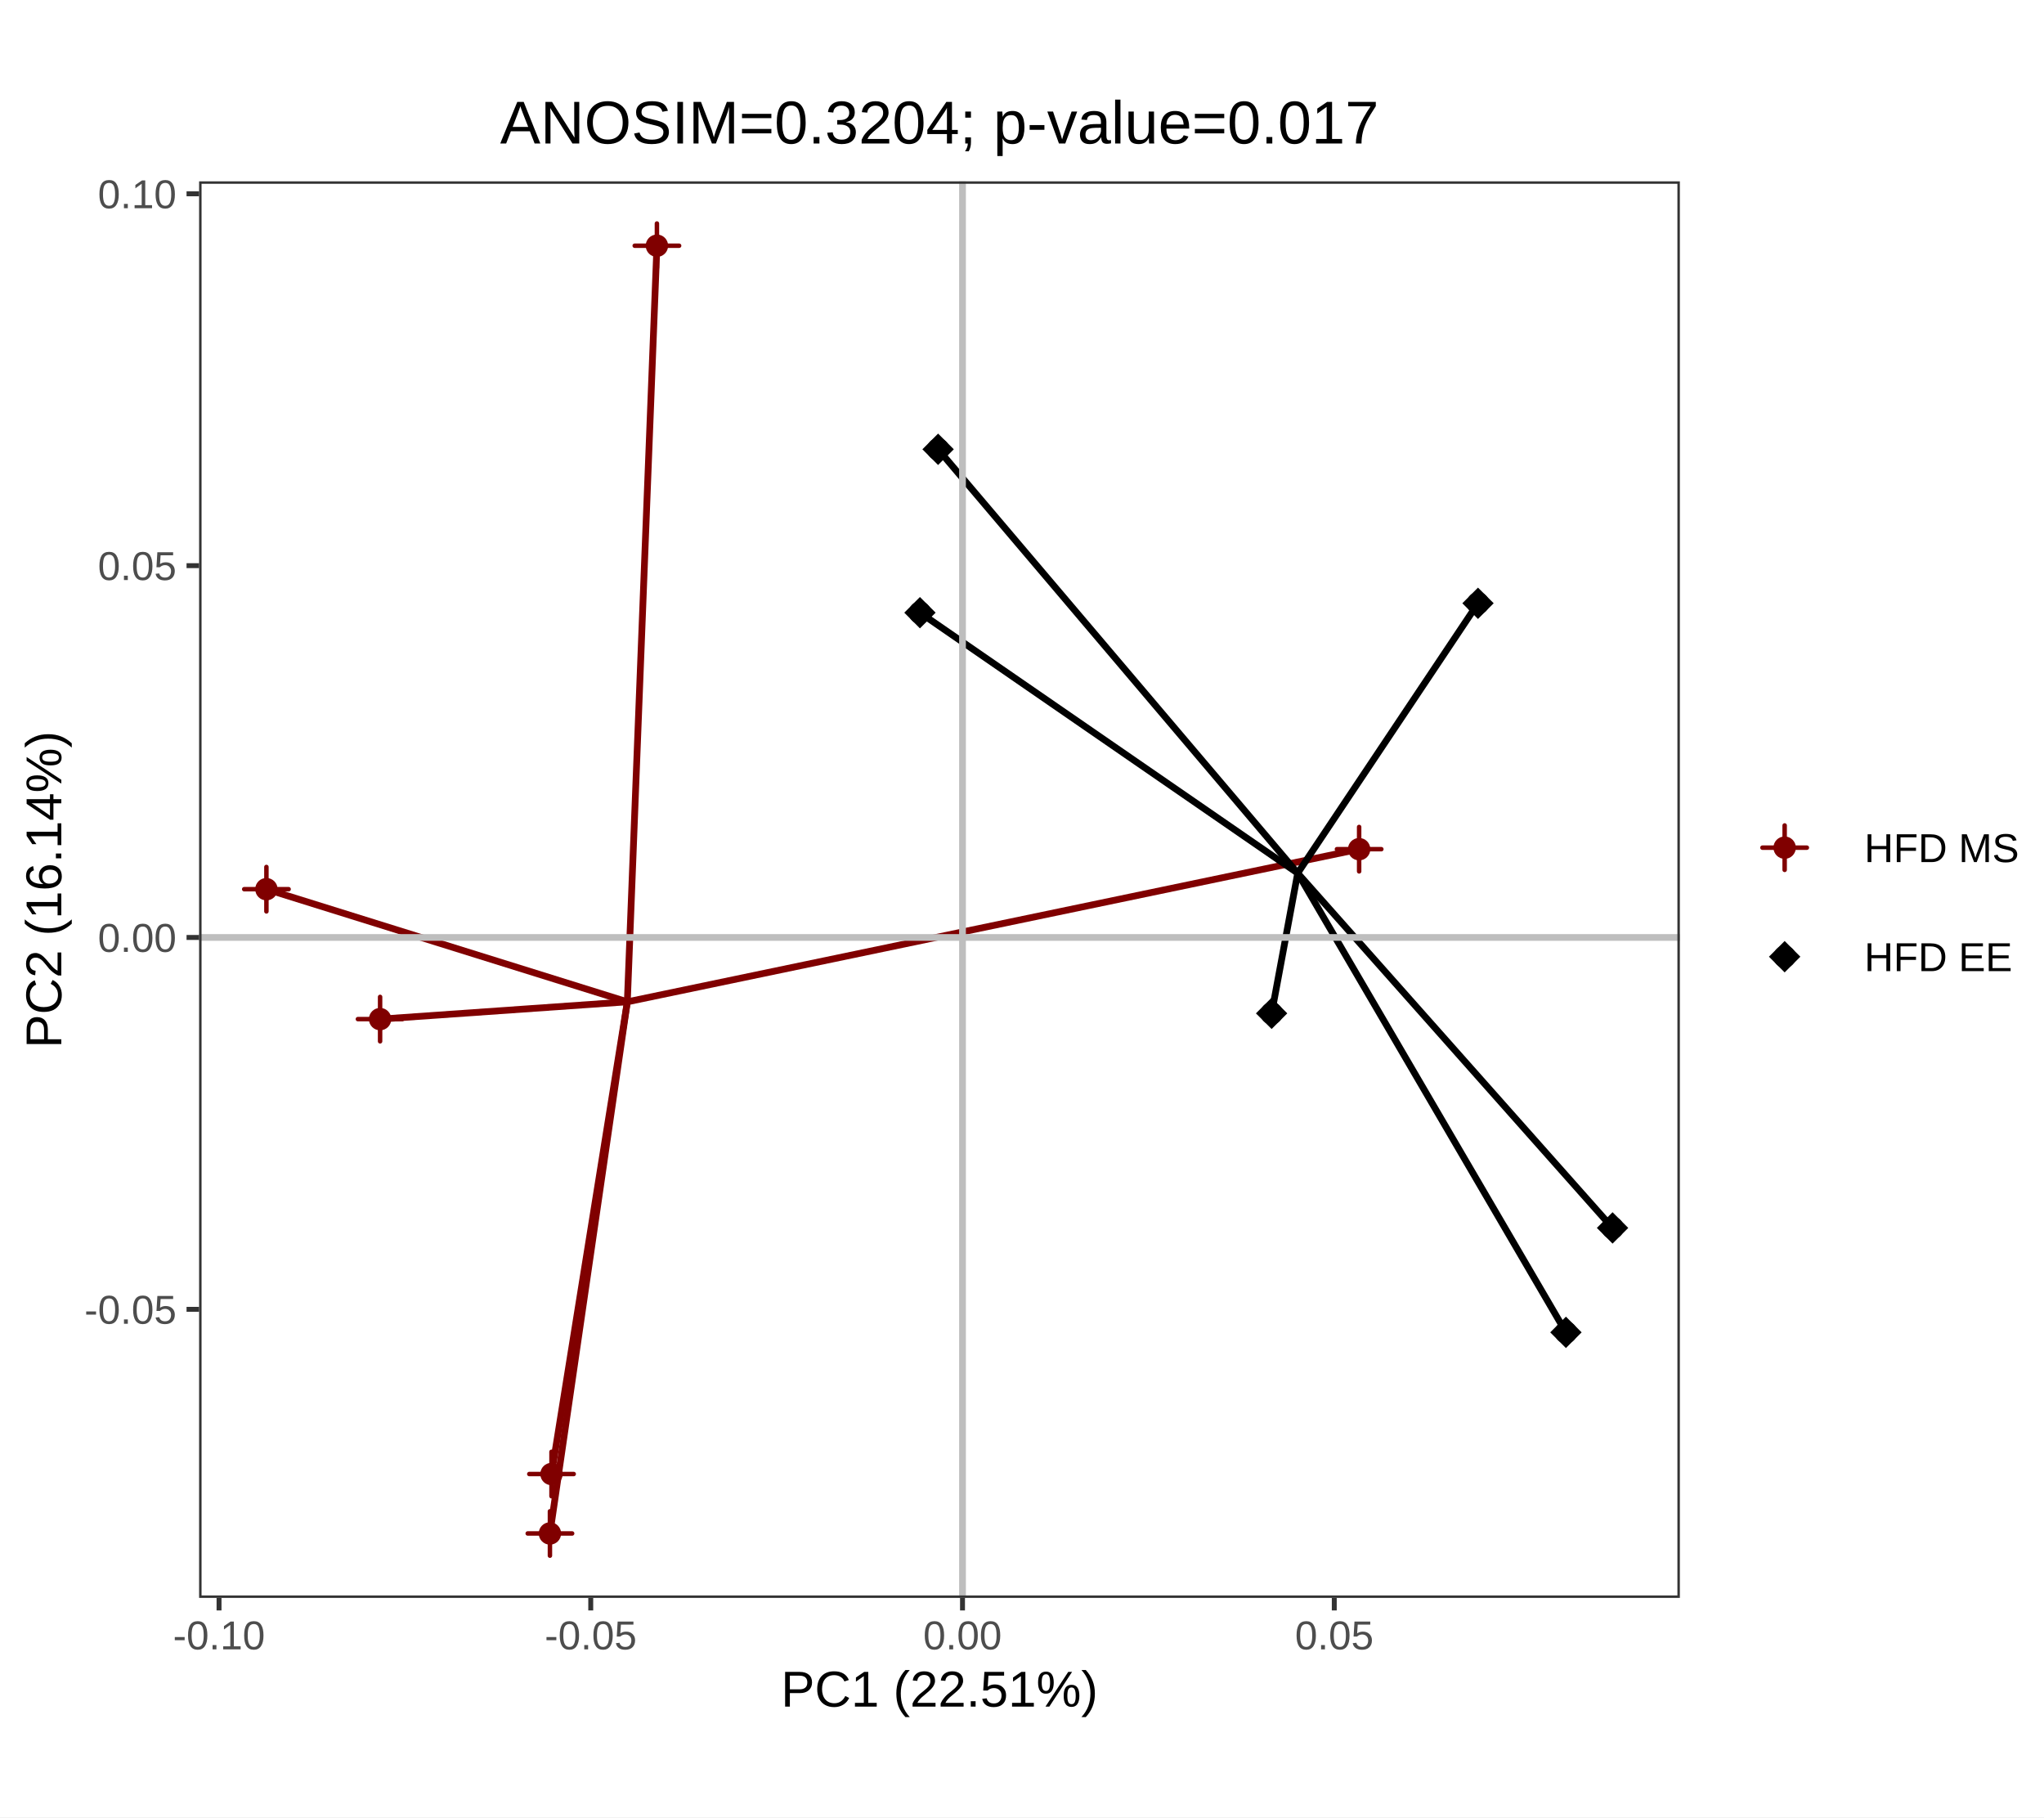
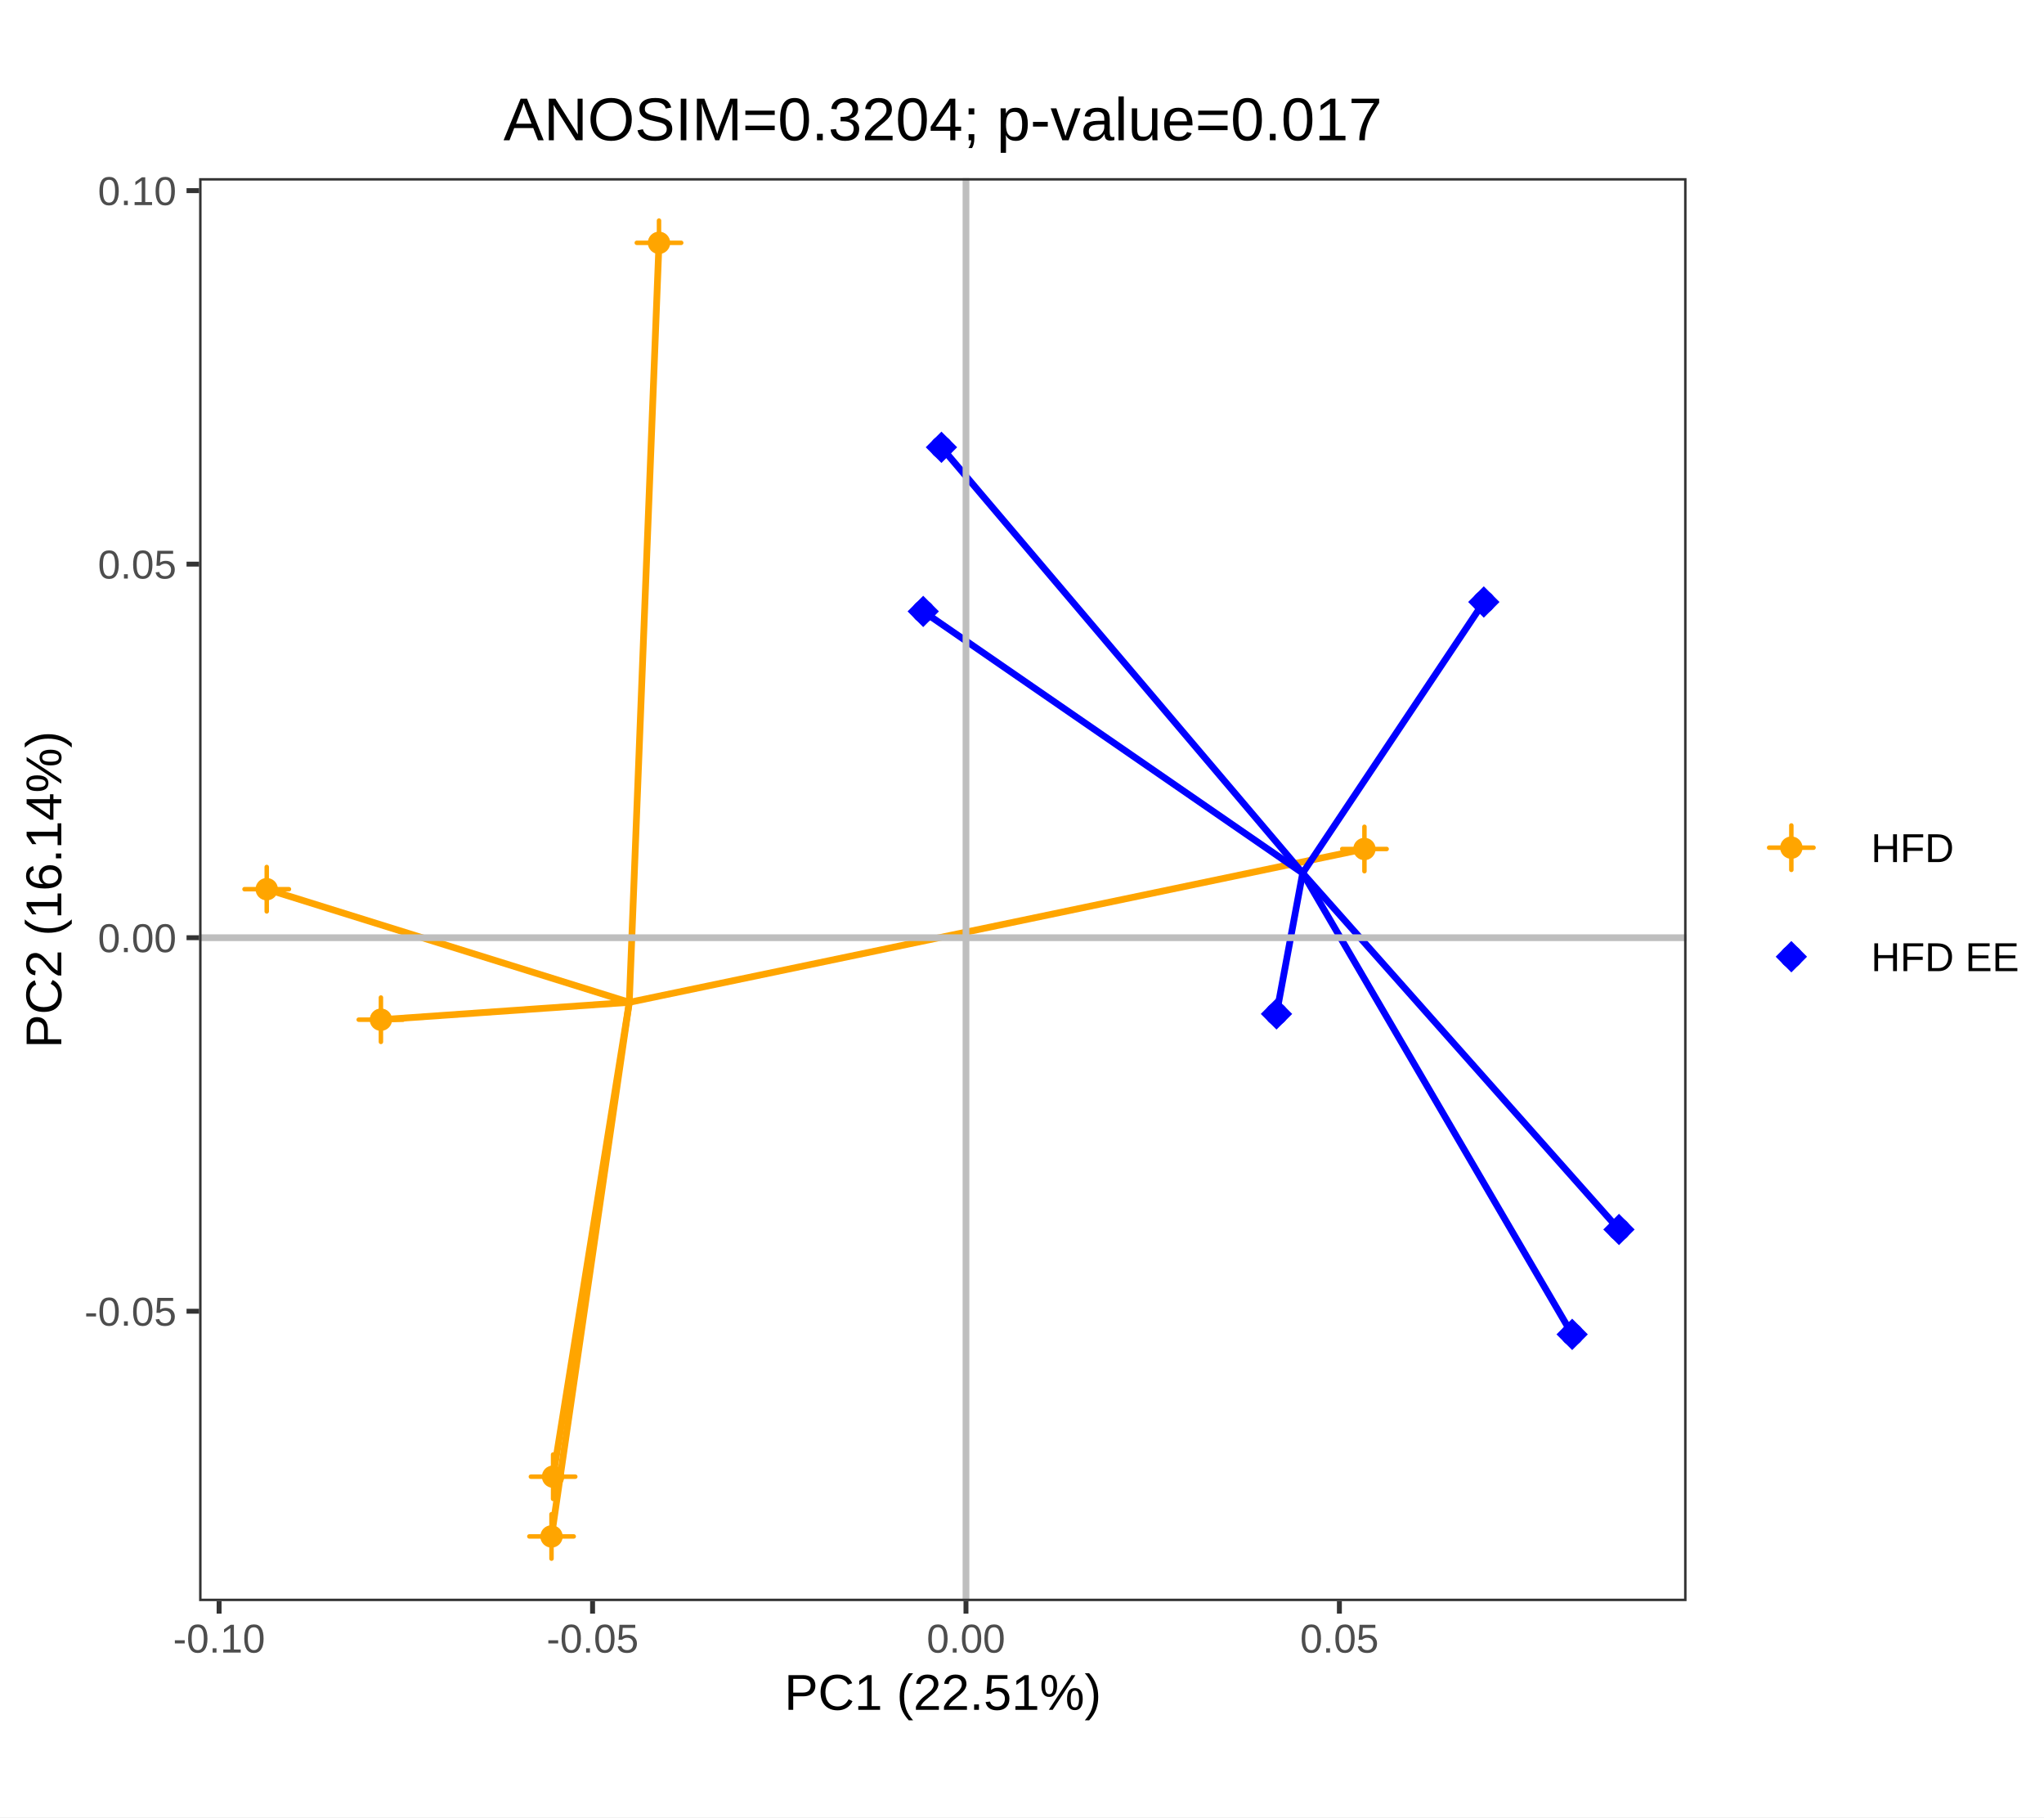
<svg xmlns="http://www.w3.org/2000/svg" class="svglite" width="324.00pt" height="288.00pt" viewBox="0 0 324.00 288.00">
  <defs>
    <style type="text/css">
    .svglite line, .svglite polyline, .svglite polygon, .svglite path, .svglite rect, .svglite circle {
      fill: none;
      stroke: #000000;
      stroke-linecap: round;
      stroke-linejoin: round;
      stroke-miterlimit: 10.00;
    }
    .svglite text {
      white-space: pre;
    }
  </style>
  </defs>
  <rect width="100%" height="100%" style="stroke: none; fill: #FFFFFF;" />
  <defs>
    <clipPath id="cpMC4wMHwzMjQuMDB8MC4wMHwyODguMDA=">
      <rect x="0.00" y="0.00" width="324.00" height="288.00" />
    </clipPath>
  </defs>
  <g clip-path="url(#cpMC4wMHwzMjQuMDB8MC4wMHwyODguMDA=)">
</g>
  <defs>
-     <clipPath id="cpMC4wMHwzMjQuMDB8MTEuODh8Mjc2LjEy">
-       <rect x="0.00" y="11.88" width="324.00" height="264.23" />
+     <clipPath id="cpMC4wMHwzMjQuMDB8MTEuMzd8Mjc2LjYz">
+       <rect x="0.00" y="11.37" width="324.00" height="265.25" />
    </clipPath>
  </defs>
-   <g clip-path="url(#cpMC4wMHwzMjQuMDB8MTEuODh8Mjc2LjEy)">
-     <rect x="0.00" y="11.88" width="324.00" height="264.23" style="stroke-width: 0.78; stroke: #FFFFFF; fill: #FFFFFF;" />
+   <g clip-path="url(#cpMC4wMHwzMjQuMDB8MTEuMzd8Mjc2LjYz)">
+     <rect x="0.00" y="11.37" width="324.00" height="265.25" style="stroke-width: 0.78; stroke: #FFFFFF; fill: #FFFFFF;" />
  </g>
  <g clip-path="url(#cpMC4wMHwzMjQuMDB8MC4wMHwyODguMDA=)">
</g>
  <defs>
-     <clipPath id="cpMzEuNTZ8MjY2LjI4fDI4Ljc0fDI1My4yMg==">
-       <rect x="31.56" y="28.74" width="234.72" height="224.48" />
+     <clipPath id="cpMzEuNTZ8MjY3LjM0fDI4LjIzfDI1My43Mw==">
+       <rect x="31.56" y="28.23" width="235.78" height="225.50" />
    </clipPath>
  </defs>
-   <g clip-path="url(#cpMzEuNTZ8MjY2LjI4fDI4Ljc0fDI1My4yMg==)">
-     <rect x="31.56" y="28.74" width="234.72" height="224.48" style="stroke-width: 0.78; stroke: none; fill: #FFFFFF;" />
-     <circle cx="42.23" cy="140.91" r="1.42" style="stroke-width: 0.71; stroke: #800000; fill: #800000;" />
-     <circle cx="148.70" cy="71.20" r="1.42" style="stroke-width: 0.71; fill: #000000;" />
-     <circle cx="104.13" cy="38.94" r="1.42" style="stroke-width: 0.71; stroke: #800000; fill: #800000;" />
-     <circle cx="215.44" cy="134.57" r="1.42" style="stroke-width: 0.71; stroke: #800000; fill: #800000;" />
-     <circle cx="201.57" cy="160.59" r="1.42" style="stroke-width: 0.71; fill: #000000;" />
-     <circle cx="145.82" cy="97.09" r="1.42" style="stroke-width: 0.71; fill: #000000;" />
-     <circle cx="87.17" cy="243.01" r="1.42" style="stroke-width: 0.71; stroke: #800000; fill: #800000;" />
-     <circle cx="234.28" cy="95.60" r="1.42" style="stroke-width: 0.71; fill: #000000;" />
-     <circle cx="87.42" cy="233.59" r="1.42" style="stroke-width: 0.71; stroke: #800000; fill: #800000;" />
-     <circle cx="248.22" cy="211.14" r="1.42" style="stroke-width: 0.71; fill: #000000;" />
-     <circle cx="60.25" cy="161.50" r="1.42" style="stroke-width: 0.71; stroke: #800000; fill: #800000;" />
-     <circle cx="255.61" cy="194.59" r="1.42" style="stroke-width: 0.71; fill: #000000;" />
-     <line x1="99.44" y1="158.76" x2="42.23" y2="140.91" style="stroke-width: 1.07; stroke: #800000; stroke-linecap: butt;" />
-     <line x1="99.44" y1="158.76" x2="104.13" y2="38.94" style="stroke-width: 1.07; stroke: #800000; stroke-linecap: butt;" />
-     <line x1="99.44" y1="158.76" x2="215.44" y2="134.57" style="stroke-width: 1.07; stroke: #800000; stroke-linecap: butt;" />
-     <line x1="99.44" y1="158.76" x2="87.17" y2="243.01" style="stroke-width: 1.07; stroke: #800000; stroke-linecap: butt;" />
-     <line x1="99.44" y1="158.76" x2="87.42" y2="233.59" style="stroke-width: 1.07; stroke: #800000; stroke-linecap: butt;" />
-     <line x1="99.44" y1="158.76" x2="60.25" y2="161.50" style="stroke-width: 1.07; stroke: #800000; stroke-linecap: butt;" />
-     <line x1="205.70" y1="138.37" x2="148.70" y2="71.20" style="stroke-width: 1.07; stroke-linecap: butt;" />
-     <line x1="205.70" y1="138.37" x2="201.57" y2="160.59" style="stroke-width: 1.07; stroke-linecap: butt;" />
-     <line x1="205.70" y1="138.37" x2="145.82" y2="97.09" style="stroke-width: 1.07; stroke-linecap: butt;" />
-     <line x1="205.70" y1="138.37" x2="234.28" y2="95.60" style="stroke-width: 1.07; stroke-linecap: butt;" />
-     <line x1="205.70" y1="138.37" x2="248.22" y2="211.14" style="stroke-width: 1.07; stroke-linecap: butt;" />
-     <line x1="205.70" y1="138.37" x2="255.61" y2="194.59" style="stroke-width: 1.07; stroke-linecap: butt;" />
-     <line x1="38.71" y1="140.91" x2="45.75" y2="140.91" style="stroke-width: 0.71; stroke: #800000;" />
-     <line x1="42.23" y1="144.43" x2="42.23" y2="137.39" style="stroke-width: 0.71; stroke: #800000;" />
-     <polygon points="146.21,71.20 148.70,68.71 151.19,71.20 148.70,73.69 " style="stroke-width: 0.71; stroke: none; fill: #000000;" />
-     <line x1="100.61" y1="38.94" x2="107.65" y2="38.94" style="stroke-width: 0.71; stroke: #800000;" />
-     <line x1="104.13" y1="42.46" x2="104.13" y2="35.42" style="stroke-width: 0.71; stroke: #800000;" />
-     <line x1="211.92" y1="134.57" x2="218.96" y2="134.57" style="stroke-width: 0.71; stroke: #800000;" />
-     <line x1="215.44" y1="138.09" x2="215.44" y2="131.05" style="stroke-width: 0.71; stroke: #800000;" />
-     <polygon points="199.08,160.59 201.57,158.10 204.05,160.59 201.57,163.07 " style="stroke-width: 0.71; stroke: none; fill: #000000;" />
-     <polygon points="143.34,97.09 145.82,94.61 148.31,97.09 145.82,99.58 " style="stroke-width: 0.71; stroke: none; fill: #000000;" />
-     <line x1="83.65" y1="243.01" x2="90.69" y2="243.01" style="stroke-width: 0.71; stroke: #800000;" />
-     <line x1="87.17" y1="246.53" x2="87.17" y2="239.50" style="stroke-width: 0.71; stroke: #800000;" />
-     <polygon points="231.80,95.60 234.28,93.12 236.77,95.60 234.28,98.09 " style="stroke-width: 0.71; stroke: none; fill: #000000;" />
-     <line x1="83.90" y1="233.59" x2="90.94" y2="233.59" style="stroke-width: 0.71; stroke: #800000;" />
-     <line x1="87.42" y1="237.11" x2="87.42" y2="230.07" style="stroke-width: 0.71; stroke: #800000;" />
-     <polygon points="245.73,211.14 248.22,208.65 250.71,211.14 248.22,213.63 " style="stroke-width: 0.71; stroke: none; fill: #000000;" />
-     <line x1="56.73" y1="161.50" x2="63.77" y2="161.50" style="stroke-width: 0.71; stroke: #800000;" />
-     <line x1="60.25" y1="165.02" x2="60.25" y2="157.98" style="stroke-width: 0.71; stroke: #800000;" />
-     <polygon points="253.12,194.59 255.61,192.10 258.10,194.59 255.61,197.08 " style="stroke-width: 0.71; stroke: none; fill: #000000;" />
-     <line x1="31.56" y1="148.56" x2="266.28" y2="148.56" style="stroke-width: 1.07; stroke: #BEBEBE; stroke-linecap: butt;" />
-     <line x1="152.57" y1="253.22" x2="152.57" y2="28.74" style="stroke-width: 1.07; stroke: #BEBEBE; stroke-linecap: butt;" />
-     <rect x="31.56" y="28.74" width="234.72" height="224.48" style="stroke-width: 0.78; stroke: #333333;" />
+   <g clip-path="url(#cpMzEuNTZ8MjY3LjM0fDI4LjIzfDI1My43Mw==)">
+     <rect x="31.56" y="28.23" width="235.78" height="225.50" style="stroke-width: 0.78; stroke: none; fill: #FFFFFF;" />
+     <circle cx="42.28" cy="140.91" r="1.42" style="stroke-width: 0.71; stroke: #FFA500; fill: #FFA500;" />
+     <circle cx="149.23" cy="70.88" r="1.42" style="stroke-width: 0.71; stroke: #0000FF; fill: #0000FF;" />
+     <circle cx="104.46" cy="38.48" r="1.42" style="stroke-width: 0.71; stroke: #FFA500; fill: #FFA500;" />
+     <circle cx="216.28" cy="134.54" r="1.42" style="stroke-width: 0.71; stroke: #FFA500; fill: #FFA500;" />
+     <circle cx="202.34" cy="160.68" r="1.42" style="stroke-width: 0.71; stroke: #0000FF; fill: #0000FF;" />
+     <circle cx="146.34" cy="96.89" r="1.42" style="stroke-width: 0.71; stroke: #0000FF; fill: #0000FF;" />
+     <circle cx="87.42" cy="243.48" r="1.42" style="stroke-width: 0.71; stroke: #FFA500; fill: #FFA500;" />
+     <circle cx="235.20" cy="95.40" r="1.42" style="stroke-width: 0.71; stroke: #0000FF; fill: #0000FF;" />
+     <circle cx="87.67" cy="234.01" r="1.42" style="stroke-width: 0.71; stroke: #FFA500; fill: #FFA500;" />
+     <circle cx="249.21" cy="211.46" r="1.42" style="stroke-width: 0.71; stroke: #0000FF; fill: #0000FF;" />
+     <circle cx="60.38" cy="161.59" r="1.42" style="stroke-width: 0.71; stroke: #FFA500; fill: #FFA500;" />
+     <circle cx="256.63" cy="194.84" r="1.42" style="stroke-width: 0.71; stroke: #0000FF; fill: #0000FF;" />
+     <line x1="99.75" y1="158.84" x2="42.28" y2="140.91" style="stroke-width: 1.07; stroke: #FFA500; stroke-linecap: butt;" />
+     <line x1="99.75" y1="158.84" x2="104.46" y2="38.48" style="stroke-width: 1.07; stroke: #FFA500; stroke-linecap: butt;" />
+     <line x1="99.75" y1="158.84" x2="216.28" y2="134.54" style="stroke-width: 1.07; stroke: #FFA500; stroke-linecap: butt;" />
+     <line x1="99.75" y1="158.84" x2="87.42" y2="243.48" style="stroke-width: 1.07; stroke: #FFA500; stroke-linecap: butt;" />
+     <line x1="99.75" y1="158.84" x2="87.67" y2="234.01" style="stroke-width: 1.07; stroke: #FFA500; stroke-linecap: butt;" />
+     <line x1="99.75" y1="158.84" x2="60.38" y2="161.59" style="stroke-width: 1.07; stroke: #FFA500; stroke-linecap: butt;" />
+     <line x1="206.49" y1="138.36" x2="149.23" y2="70.88" style="stroke-width: 1.07; stroke: #0000FF; stroke-linecap: butt;" />
+     <line x1="206.49" y1="138.36" x2="202.34" y2="160.68" style="stroke-width: 1.07; stroke: #0000FF; stroke-linecap: butt;" />
+     <line x1="206.49" y1="138.36" x2="146.34" y2="96.89" style="stroke-width: 1.07; stroke: #0000FF; stroke-linecap: butt;" />
+     <line x1="206.49" y1="138.36" x2="235.20" y2="95.40" style="stroke-width: 1.07; stroke: #0000FF; stroke-linecap: butt;" />
+     <line x1="206.49" y1="138.36" x2="249.21" y2="211.46" style="stroke-width: 1.07; stroke: #0000FF; stroke-linecap: butt;" />
+     <line x1="206.49" y1="138.36" x2="256.63" y2="194.84" style="stroke-width: 1.07; stroke: #0000FF; stroke-linecap: butt;" />
+     <line x1="38.76" y1="140.91" x2="45.80" y2="140.91" style="stroke-width: 0.71; stroke: #FFA500;" />
+     <line x1="42.28" y1="144.43" x2="42.28" y2="137.39" style="stroke-width: 0.71; stroke: #FFA500;" />
+     <polygon points="146.74,70.88 149.23,68.40 151.72,70.88 149.23,73.37 " style="stroke-width: 0.71; stroke: none; fill: #0000FF;" />
+     <line x1="100.94" y1="38.48" x2="107.98" y2="38.48" style="stroke-width: 0.71; stroke: #FFA500;" />
+     <line x1="104.46" y1="42.00" x2="104.46" y2="34.96" style="stroke-width: 0.71; stroke: #FFA500;" />
+     <line x1="212.76" y1="134.54" x2="219.80" y2="134.54" style="stroke-width: 0.71; stroke: #FFA500;" />
+     <line x1="216.28" y1="138.06" x2="216.28" y2="131.02" style="stroke-width: 0.71; stroke: #FFA500;" />
+     <polygon points="199.85,160.68 202.34,158.19 204.83,160.68 202.34,163.16 " style="stroke-width: 0.71; stroke: none; fill: #0000FF;" />
+     <polygon points="143.86,96.89 146.34,94.41 148.83,96.89 146.34,99.38 " style="stroke-width: 0.71; stroke: none; fill: #0000FF;" />
+     <line x1="83.91" y1="243.48" x2="90.94" y2="243.48" style="stroke-width: 0.71; stroke: #FFA500;" />
+     <line x1="87.42" y1="247.00" x2="87.42" y2="239.96" style="stroke-width: 0.71; stroke: #FFA500;" />
+     <polygon points="232.72,95.40 235.20,92.91 237.69,95.40 235.20,97.89 " style="stroke-width: 0.71; stroke: none; fill: #0000FF;" />
+     <line x1="84.15" y1="234.01" x2="91.19" y2="234.01" style="stroke-width: 0.71; stroke: #FFA500;" />
+     <line x1="87.67" y1="237.53" x2="87.67" y2="230.50" style="stroke-width: 0.71; stroke: #FFA500;" />
+     <polygon points="246.72,211.46 249.21,208.97 251.69,211.46 249.21,213.95 " style="stroke-width: 0.71; stroke: none; fill: #0000FF;" />
+     <line x1="56.86" y1="161.59" x2="63.90" y2="161.59" style="stroke-width: 0.71; stroke: #FFA500;" />
+     <line x1="60.38" y1="165.11" x2="60.38" y2="158.08" style="stroke-width: 0.71; stroke: #FFA500;" />
+     <polygon points="254.14,194.84 256.63,192.35 259.11,194.84 256.63,197.32 " style="stroke-width: 0.71; stroke: none; fill: #0000FF;" />
+     <line x1="31.56" y1="148.60" x2="267.34" y2="148.60" style="stroke-width: 1.07; stroke: #BEBEBE; stroke-linecap: butt;" />
+     <line x1="153.12" y1="253.73" x2="153.12" y2="28.23" style="stroke-width: 1.07; stroke: #BEBEBE; stroke-linecap: butt;" />
+     <rect x="31.56" y="28.23" width="235.78" height="225.50" style="stroke-width: 0.78; stroke: #333333;" />
  </g>
  <g clip-path="url(#cpMC4wMHwzMjQuMDB8MC4wMHwyODguMDA=)">
-     <text x="27.97" y="209.78" text-anchor="end" style="font-size: 6.40px;fill: #4D4D4D; font-family: &quot;Arial&quot;;" textLength="14.58px" lengthAdjust="spacingAndGlyphs">-0.05</text>
-     <text x="27.97" y="150.85" text-anchor="end" style="font-size: 6.40px;fill: #4D4D4D; font-family: &quot;Arial&quot;;" textLength="12.45px" lengthAdjust="spacingAndGlyphs">0.00</text>
-     <text x="27.97" y="91.92" text-anchor="end" style="font-size: 6.40px;fill: #4D4D4D; font-family: &quot;Arial&quot;;" textLength="12.45px" lengthAdjust="spacingAndGlyphs">0.05</text>
-     <text x="27.97" y="33.00" text-anchor="end" style="font-size: 6.40px;fill: #4D4D4D; font-family: &quot;Arial&quot;;" textLength="12.45px" lengthAdjust="spacingAndGlyphs">0.10</text>
-     <polyline points="29.57,207.49 31.56,207.49 " style="stroke-width: 0.78; stroke: #333333; stroke-linecap: butt;" />
-     <polyline points="29.57,148.56 31.56,148.56 " style="stroke-width: 0.78; stroke: #333333; stroke-linecap: butt;" />
-     <polyline points="29.57,89.64 31.56,89.64 " style="stroke-width: 0.78; stroke: #333333; stroke-linecap: butt;" />
-     <polyline points="29.57,30.71 31.56,30.71 " style="stroke-width: 0.78; stroke: #333333; stroke-linecap: butt;" />
-     <polyline points="34.72,255.21 34.72,253.22 " style="stroke-width: 0.78; stroke: #333333; stroke-linecap: butt;" />
-     <polyline points="93.64,255.21 93.64,253.22 " style="stroke-width: 0.78; stroke: #333333; stroke-linecap: butt;" />
-     <polyline points="152.57,255.21 152.57,253.22 " style="stroke-width: 0.78; stroke: #333333; stroke-linecap: butt;" />
-     <polyline points="211.50,255.21 211.50,253.22 " style="stroke-width: 0.78; stroke: #333333; stroke-linecap: butt;" />
-     <text x="34.72" y="261.38" text-anchor="middle" style="font-size: 6.40px;fill: #4D4D4D; font-family: &quot;Arial&quot;;" textLength="14.58px" lengthAdjust="spacingAndGlyphs">-0.10</text>
-     <text x="93.64" y="261.38" text-anchor="middle" style="font-size: 6.40px;fill: #4D4D4D; font-family: &quot;Arial&quot;;" textLength="14.58px" lengthAdjust="spacingAndGlyphs">-0.05</text>
-     <text x="152.57" y="261.38" text-anchor="middle" style="font-size: 6.40px;fill: #4D4D4D; font-family: &quot;Arial&quot;;" textLength="12.45px" lengthAdjust="spacingAndGlyphs">0.00</text>
-     <text x="211.50" y="261.38" text-anchor="middle" style="font-size: 6.40px;fill: #4D4D4D; font-family: &quot;Arial&quot;;" textLength="12.45px" lengthAdjust="spacingAndGlyphs">0.05</text>
-     <text x="148.92" y="270.45" text-anchor="middle" style="font-size: 8.00px; font-family: &quot;Arial&quot;;" textLength="50.25px" lengthAdjust="spacingAndGlyphs">PC1 (22.51%)</text>
+     <text x="27.97" y="210.08" text-anchor="end" style="font-size: 6.40px;fill: #4D4D4D; font-family: &quot;Arial&quot;;" textLength="14.58px" lengthAdjust="spacingAndGlyphs">-0.05</text>
+     <text x="27.97" y="150.89" text-anchor="end" style="font-size: 6.40px;fill: #4D4D4D; font-family: &quot;Arial&quot;;" textLength="12.45px" lengthAdjust="spacingAndGlyphs">0.00</text>
+     <text x="27.97" y="91.69" text-anchor="end" style="font-size: 6.40px;fill: #4D4D4D; font-family: &quot;Arial&quot;;" textLength="12.45px" lengthAdjust="spacingAndGlyphs">0.05</text>
+     <text x="27.97" y="32.50" text-anchor="end" style="font-size: 6.40px;fill: #4D4D4D; font-family: &quot;Arial&quot;;" textLength="12.45px" lengthAdjust="spacingAndGlyphs">0.10</text>
+     <polyline points="29.57,207.79 31.56,207.79 " style="stroke-width: 0.78; stroke: #333333; stroke-linecap: butt;" />
+     <polyline points="29.57,148.60 31.56,148.60 " style="stroke-width: 0.78; stroke: #333333; stroke-linecap: butt;" />
+     <polyline points="29.57,89.40 31.56,89.40 " style="stroke-width: 0.78; stroke: #333333; stroke-linecap: butt;" />
+     <polyline points="29.57,30.21 31.56,30.21 " style="stroke-width: 0.78; stroke: #333333; stroke-linecap: butt;" />
+     <polyline points="34.73,255.72 34.73,253.73 " style="stroke-width: 0.78; stroke: #333333; stroke-linecap: butt;" />
+     <polyline points="93.93,255.72 93.93,253.73 " style="stroke-width: 0.78; stroke: #333333; stroke-linecap: butt;" />
+     <polyline points="153.12,255.72 153.12,253.73 " style="stroke-width: 0.78; stroke: #333333; stroke-linecap: butt;" />
+     <polyline points="212.31,255.72 212.31,253.73 " style="stroke-width: 0.78; stroke: #333333; stroke-linecap: butt;" />
+     <text x="34.73" y="261.89" text-anchor="middle" style="font-size: 6.40px;fill: #4D4D4D; font-family: &quot;Arial&quot;;" textLength="14.58px" lengthAdjust="spacingAndGlyphs">-0.10</text>
+     <text x="93.93" y="261.89" text-anchor="middle" style="font-size: 6.40px;fill: #4D4D4D; font-family: &quot;Arial&quot;;" textLength="14.58px" lengthAdjust="spacingAndGlyphs">-0.05</text>
+     <text x="153.12" y="261.89" text-anchor="middle" style="font-size: 6.40px;fill: #4D4D4D; font-family: &quot;Arial&quot;;" textLength="12.45px" lengthAdjust="spacingAndGlyphs">0.00</text>
+     <text x="212.31" y="261.89" text-anchor="middle" style="font-size: 6.40px;fill: #4D4D4D; font-family: &quot;Arial&quot;;" textLength="12.45px" lengthAdjust="spacingAndGlyphs">0.05</text>
+     <text x="149.45" y="270.96" text-anchor="middle" style="font-size: 8.00px; font-family: &quot;Arial&quot;;" textLength="50.25px" lengthAdjust="spacingAndGlyphs">PC1 (22.51%)</text>
    <text transform="translate(9.72,140.98) rotate(-90)" text-anchor="middle" style="font-size: 8.00px; font-family: &quot;Arial&quot;;" textLength="50.25px" lengthAdjust="spacingAndGlyphs">PC2 (16.14%)</text>
-     <rect x="274.25" y="125.69" width="17.28" height="17.28" style="stroke-width: 0.78; stroke: none; fill: #FFFFFF;" />
-     <circle cx="282.89" cy="134.33" r="1.42" style="stroke-width: 0.71; stroke: #800000; fill: #800000;" />
-     <line x1="279.37" y1="134.33" x2="286.41" y2="134.33" style="stroke-width: 0.71; stroke: #800000;" />
-     <line x1="282.89" y1="137.85" x2="282.89" y2="130.81" style="stroke-width: 0.71; stroke: #800000;" />
-     <rect x="274.25" y="142.97" width="17.28" height="17.28" style="stroke-width: 0.78; stroke: none; fill: #FFFFFF;" />
-     <circle cx="282.89" cy="151.61" r="1.42" style="stroke-width: 0.71; fill: #000000;" />
-     <polygon points="280.40,151.61 282.89,149.12 285.38,151.61 282.89,154.10 " style="stroke-width: 0.71; stroke: none; fill: #000000;" />
-     <text x="295.51" y="136.62" style="font-size: 6.40px; font-family: &quot;Arial&quot;;" textLength="24.50px" lengthAdjust="spacingAndGlyphs">HFD MS</text>
-     <text x="295.51" y="153.90" style="font-size: 6.40px; font-family: &quot;Arial&quot;;" textLength="23.44px" lengthAdjust="spacingAndGlyphs">HFD EE</text>
-     <text x="148.92" y="22.74" text-anchor="middle" style="font-size: 9.60px; font-family: &quot;Arial&quot;;" textLength="139.17px" lengthAdjust="spacingAndGlyphs">ANOSIM=0.3204; p-value=0.017</text>
+     <rect x="275.31" y="125.69" width="17.28" height="17.28" style="stroke-width: 0.78; stroke: none; fill: #FFFFFF;" />
+     <circle cx="283.95" cy="134.33" r="1.42" style="stroke-width: 0.71; stroke: #FFA500; fill: #FFA500;" />
+     <line x1="280.43" y1="134.33" x2="287.47" y2="134.33" style="stroke-width: 0.71; stroke: #FFA500;" />
+     <line x1="283.95" y1="137.85" x2="283.95" y2="130.81" style="stroke-width: 0.71; stroke: #FFA500;" />
+     <rect x="275.31" y="142.97" width="17.28" height="17.28" style="stroke-width: 0.78; stroke: none; fill: #FFFFFF;" />
+     <circle cx="283.95" cy="151.61" r="1.42" style="stroke-width: 0.71; stroke: #0000FF; fill: #0000FF;" />
+     <polygon points="281.47,151.61 283.95,149.12 286.44,151.61 283.95,154.10 " style="stroke-width: 0.71; stroke: none; fill: #0000FF;" />
+     <text x="296.58" y="136.62" style="font-size: 6.40px; font-family: &quot;Arial&quot;;" textLength="13.13px" lengthAdjust="spacingAndGlyphs">HFD</text>
+     <text x="296.58" y="153.90" style="font-size: 6.40px; font-family: &quot;Arial&quot;;" textLength="23.44px" lengthAdjust="spacingAndGlyphs">HFD EE</text>
+     <text x="149.45" y="22.23" text-anchor="middle" style="font-size: 9.60px; font-family: &quot;Arial&quot;;" textLength="139.17px" lengthAdjust="spacingAndGlyphs">ANOSIM=0.3204; p-value=0.017</text>
  </g>
</svg>
